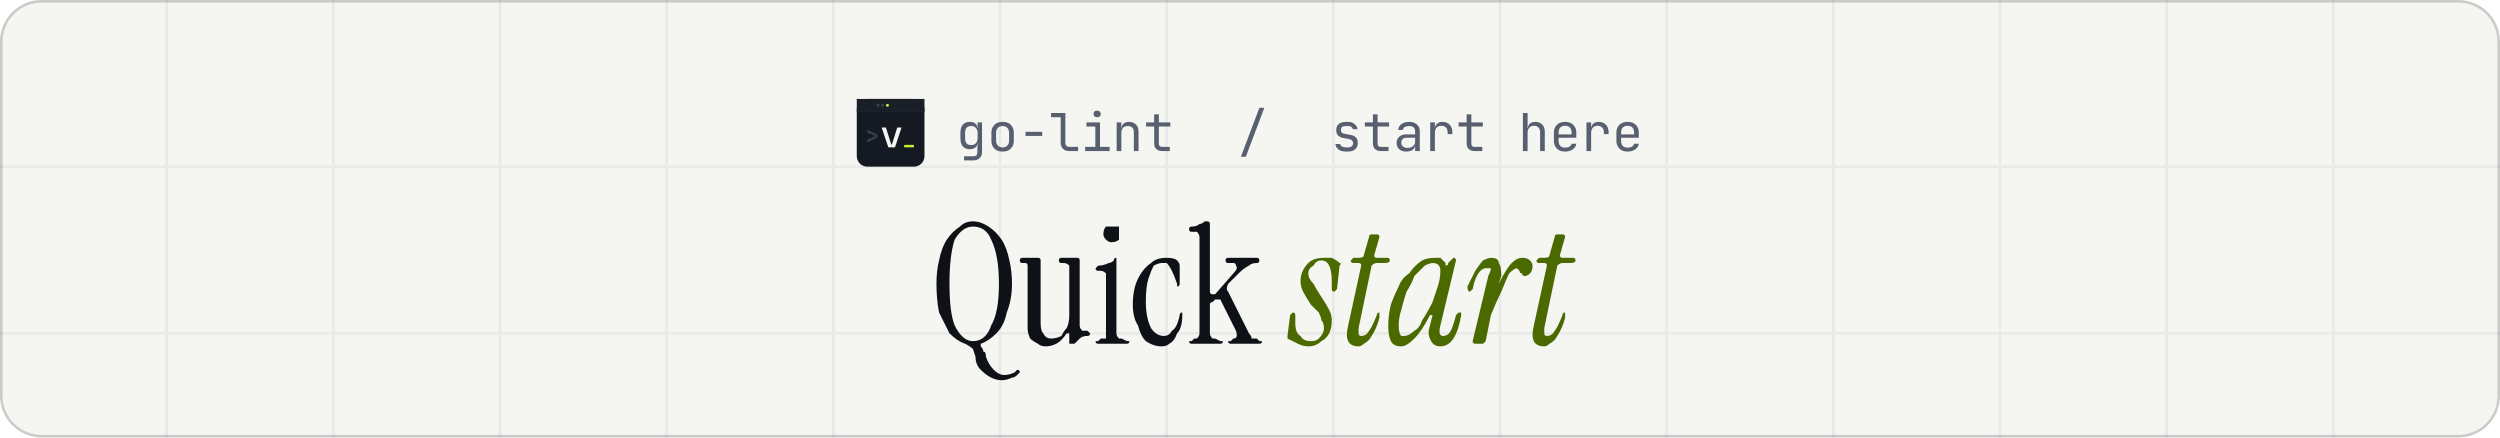
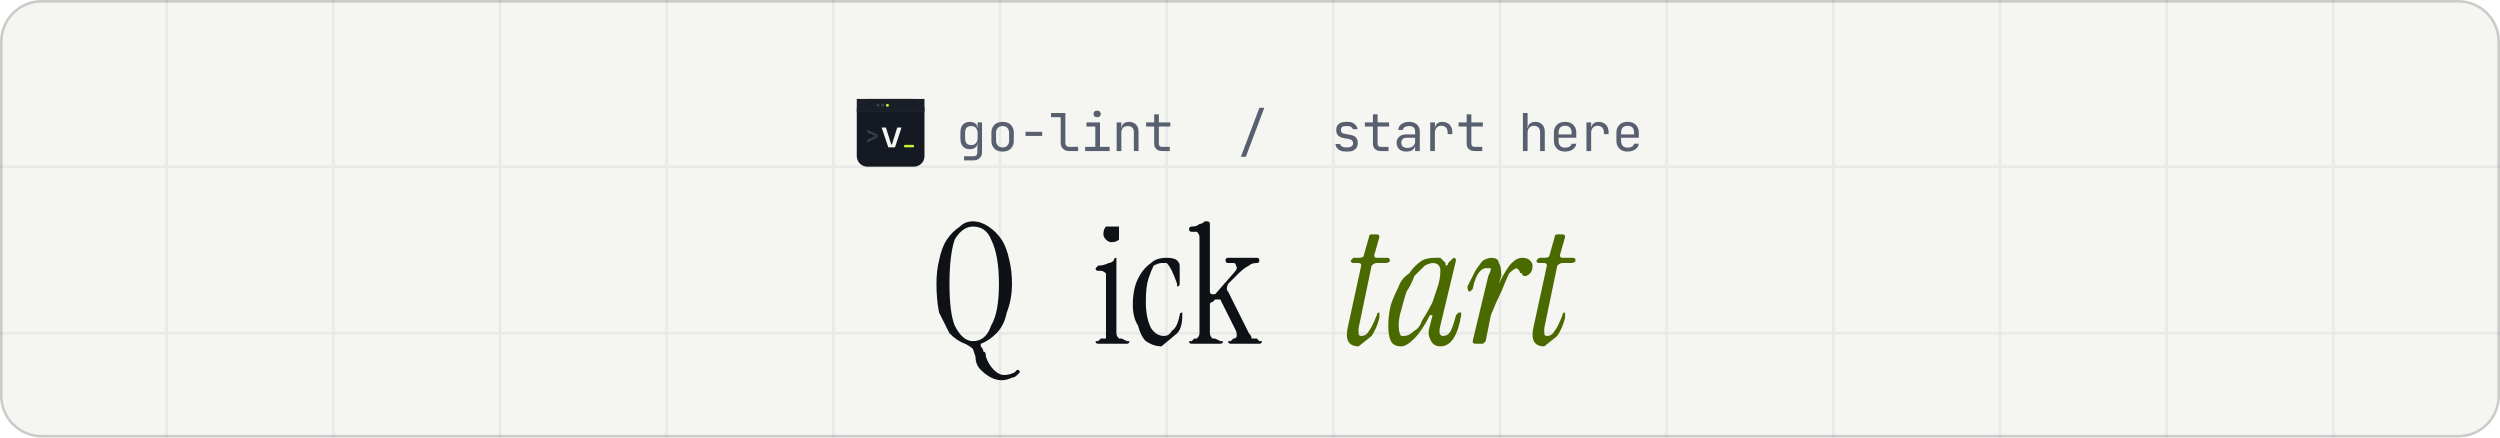
<svg xmlns="http://www.w3.org/2000/svg" width="960" height="168" viewBox="0 0 960 168" role="img" aria-label="Quick start">
  <defs>
    <radialGradient id="l" cx="0.5" cy="0" r="0.75">
      <stop offset="0" stop-color="#fff" stop-opacity="0" />
      <stop offset="1" stop-color="#fff" stop-opacity="0" />
    </radialGradient>
    <clipPath id="c">
      <rect width="960" height="168" rx="16" />
    </clipPath>
-     <path id="g0" d="M6.7 3.6L3.2 3.6L3.2 2.0L6.7 2.0Q7.6 2.0 8.0 1.6Q8.3 1.2 8.3 0.4L8.3 0.4L8.3-1L8.4-3L8.3-3Q8.3-2.0 7.6-1.4L7.6-1.4Q6.8-0.7 5.4-0.7L5.4-0.7Q3.7-0.7 2.7-1.8Q1.8-2.9 1.8-4.8L1.8-4.8L1.8-7.1Q1.8-9 2.7-10.1Q3.7-11.2 5.4-11.2L5.4-11.2Q6.8-11.2 7.6-10.5L7.6-10.5Q8.3-9.9 8.3-8.9L8.3-8.9L8.4-8.9L8.4-11L10.1-11L10.1 0.4Q10.1 1.9 9.2 2.7Q8.3 3.6 6.7 3.6L6.7 3.6ZM6.0-2.3L6.0-2.3Q7.1-2.3 7.7-3.0Q8.4-3.7 8.4-4.9L8.4-4.9L8.4-7Q8.4-8.2 7.7-8.9Q7.1-9.6 6.0-9.6L6.0-9.6Q4.8-9.6 4.2-9.0Q3.6-8.3 3.6-7L3.6-7L3.6-4.9Q3.6-3.6 4.2-2.9Q4.8-2.3 6.0-2.3Z" />
-     <path id="g1" d="M6 0.2L6 0.2Q4.7 0.2 3.7-0.3Q2.8-0.8 2.2-1.8Q1.7-2.7 1.7-4.0L1.7-4.0L1.7-7.0Q1.7-8.3 2.2-9.2Q2.8-10.2 3.7-10.7Q4.7-11.2 6-11.2L6-11.2Q7.3-11.2 8.3-10.7Q9.2-10.2 9.8-9.2Q10.3-8.3 10.3-7.0L10.3-7.0L10.3-4.0Q10.3-2.7 9.8-1.8Q9.2-0.8 8.3-0.3Q7.3 0.2 6 0.2ZM6-1.4L6-1.4Q7.2-1.4 7.8-2.1Q8.5-2.8 8.5-4.0L8.5-4.0L8.5-7.0Q8.5-8.2 7.8-8.9Q7.2-9.6 6-9.6L6-9.6Q4.8-9.6 4.2-8.9Q3.5-8.2 3.5-7.0L3.5-7.0L3.5-4.0Q3.5-2.8 4.2-2.1Q4.8-1.4 6-1.4Z" />
-     <path id="g2" d="M9.2-5.8L2.8-5.8L2.8-7.4L9.2-7.4L9.2-5.8Z" />
-     <path id="g3" d="M11 0L7.5 0Q6.5 0 5.8-0.4Q5.1-0.8 4.7-1.5Q4.3-2.2 4.3-3.1L4.3-3.1L4.3-13.0L0.6-13.0L0.6-14.6L6.1-14.6L6.1-3.1Q6.1-2.4 6.5-2.0Q6.9-1.6 7.5-1.6L7.5-1.6L11-1.6L11 0Z" />
-     <path id="g4" d="M11.1 0L1.7 0L1.7-1.6L5.6-1.6L5.6-9.4L2.2-9.4L2.2-11L7.4-11L7.4-1.6L11.1-1.6L11.1 0ZM6.3-13.0L6.3-13.0Q5.6-13.0 5.3-13.3Q4.9-13.7 4.9-14.2L4.9-14.2Q4.9-14.8 5.3-15.2Q5.6-15.5 6.3-15.5L6.3-15.5Q7.0-15.5 7.3-15.2Q7.7-14.8 7.7-14.2L7.7-14.2Q7.7-13.7 7.3-13.3Q7.0-13.0 6.3-13.0Z" />
-     <path id="g5" d="M3.6 0L1.8 0L1.8-11L3.6-11L3.6-8.9L3.7-8.9Q3.8-9.9 4.4-10.5L4.4-10.5Q5.2-11.2 6.6-11.2L6.6-11.2Q8.2-11.2 9.2-10.2Q10.2-9.2 10.2-7.4L10.2-7.4L10.2 0L8.4 0L8.4-7.2Q8.4-8.4 7.8-9.0Q7.1-9.6 6.1-9.6L6.1-9.6Q4.9-9.6 4.3-9.0Q3.6-8.3 3.6-7L3.6-7L3.6 0Z" />
-     <path id="g6" d="M10.2 0L7.2 0Q5.8 0 5.0-0.8Q4.2-1.5 4.2-2.9L4.2-2.9L4.2-9.4L1.1-9.4L1.1-11L4.2-11L4.2-14.1L6-14.1L6-11L10.4-11L10.4-9.4L6-9.4L6-2.9Q6-1.6 7.2-1.6L7.2-1.6L10.2-1.6L10.2 0Z" />
-     <path id="g8" d="M3.4 2.2L1.5 2.2L8.6-16.6L10.5-16.6L3.4 2.2Z" />
-     <path id="g9" d="M6.5 0.2L5.7 0.2Q4.5 0.2 3.7-0.2Q2.9-0.5 2.4-1.2Q1.9-1.8 1.8-2.7L1.8-2.7L3.6-2.7Q3.7-2.1 4.3-1.8Q4.8-1.4 5.7-1.4L5.7-1.4L6.5-1.4Q7.6-1.4 8.1-1.9Q8.6-2.3 8.6-3.0L8.6-3.0Q8.6-3.7 8.1-4.1Q7.7-4.5 6.7-4.7L6.7-4.7L5.3-4.9Q3.6-5.2 2.9-5.9Q2.1-6.7 2.1-8.1L2.1-8.1Q2.1-9.5 3-10.3Q3.9-11.2 5.8-11.2L5.8-11.2L6.6-11.2Q8.2-11.2 9.1-10.4Q10.1-9.7 10.3-8.4L10.3-8.4L8.5-8.4Q8.4-8.9 7.9-9.3Q7.4-9.6 6.6-9.6L6.6-9.6L5.8-9.6Q4.8-9.6 4.3-9.2Q3.9-8.8 3.9-8.0L3.9-8.0Q3.9-7.4 4.3-7.0Q4.7-6.7 5.5-6.6L5.5-6.6L7-6.3Q8.8-6.1 9.6-5.3Q10.4-4.5 10.4-3.1L10.4-3.1Q10.4-1.6 9.4-0.7Q8.5 0.2 6.5 0.2L6.5 0.2Z" />
-     <path id="g10" d="M5.0 0.2L5.0 0.2Q3.3 0.2 2.3-0.7Q1.3-1.6 1.3-3.1L1.3-3.1Q1.3-4.6 2.3-5.5Q3.3-6.4 5-6.4L5-6.4L8.4-6.4L8.4-7.5Q8.4-8.5 7.8-9.1Q7.2-9.6 6.1-9.6L6.1-9.6Q5.1-9.6 4.4-9.2Q3.8-8.8 3.7-8.1L3.7-8.1L1.9-8.1Q2.0-9.5 3.2-10.4Q4.4-11.2 6.1-11.2L6.1-11.2Q8-11.2 9.1-10.2Q10.2-9.2 10.2-7.6L10.2-7.6L10.2 0L8.4 0L8.4-2.1L8.4-2.1Q8.3-1.1 7.5-0.5L7.5-0.5Q6.6 0.2 5.0 0.2ZM5.5-1.2L5.5-1.2Q6.8-1.2 7.6-1.9Q8.4-2.5 8.4-3.5L8.4-3.5L8.4-5.1L5.0-5.1Q4.1-5.1 3.6-4.6Q3.1-4.1 3.1-3.2L3.1-3.2Q3.1-2.3 3.7-1.8Q4.4-1.2 5.5-1.2Z" />
-     <path id="g11" d="M4.0 0L2.2 0L2.2-11L4.0-11L4.0-9.0Q4.2-9.8 4.6-10.3L4.6-10.3Q5.4-11.2 6.9-11.2L6.9-11.2Q8.6-11.2 9.7-10.1Q10.7-9.0 10.7-7.2L10.7-7.2L10.7-6.5L8.9-6.5L8.9-7Q8.9-8.3 8.3-9.0Q7.6-9.7 6.5-9.7L6.5-9.7Q5.3-9.7 4.7-9.0Q4.0-8.3 4.0-7L4.0-7L4.0 0Z" />
-     <path id="g12" d="M3.6 0L1.8 0L1.8-14.6L3.6-14.6L3.6-8.9L3.7-8.9Q3.8-9.9 4.4-10.5L4.4-10.5Q5.2-11.2 6.6-11.2L6.6-11.2Q8.2-11.2 9.2-10.2Q10.2-9.2 10.2-7.4L10.2-7.4L10.2 0L8.4 0L8.4-7.2Q8.4-8.4 7.8-9.0Q7.1-9.7 6.1-9.7L6.1-9.7Q4.9-9.7 4.3-9.0Q3.6-8.3 3.6-7L3.6-7L3.6 0Z" />
-     <path id="g13" d="M6 0.2L6 0.2Q4.7 0.2 3.7-0.3Q2.8-0.8 2.2-1.8Q1.7-2.7 1.7-4L1.7-4L1.7-7Q1.7-8.3 2.2-9.2Q2.8-10.2 3.7-10.7Q4.7-11.2 6-11.2Q7.3-11.2 8.3-10.7Q9.2-10.2 9.8-9.2Q10.3-8.3 10.3-7L10.3-7L10.3-5.1L3.5-5.1L3.5-4Q3.5-2.7 4.1-2.0Q4.8-1.3 6-1.3L6-1.3Q7.0-1.3 7.7-1.7Q8.3-2.1 8.5-2.8L8.5-2.8L10.3-2.8Q10.1-1.4 8.9-0.6Q7.7 0.2 6 0.2ZM3.5-6.4L8.5-6.4L8.5-7Q8.5-8.3 7.9-9Q7.2-9.7 6-9.7L6-9.7Q4.8-9.7 4.1-9Q3.5-8.3 3.5-7L3.5-7L3.5-6.4Z" />
-     <path id="g14" d="M28 14L28 14Q26 14 24 13Q22 12 20 10Q18 8 18 5L18 5Q17 2 17 2Q16 1 14 0L14 0Q11-1 8-4Q6-8 4-12Q3-17 3-23L3-23Q3-28 4-32Q5-37 7-40Q9-43 12-45Q14-47 17-47L17-47Q20-47 23-45Q26-43 28-40Q30-37 31-32Q32-28 32-23L32-23Q32-17 30-12Q29-7 26-4Q23-1 20 0L20 0Q20 0 20 1Q20 1 20 1L20 1Q21 2 21 3Q22 3 22 5L22 5Q23 8 25 10Q27 12 29 12L29 12Q31 12 33 11L33 11Q34 10 34 10Q35 10 35 11L35 11Q35 11 34 12L34 12Q33 13 32 13Q30 14 28 14ZM17-1L17-1Q22-1 24-7Q27-12 27-23L27-23Q27-34 24-40Q22-45 17-45L17-45Q13-45 10-40Q8-34 8-23L8-23Q8-12 10-7Q13-1 17-1Z" />
-     <path id="g15" d="M11 1L11 1Q9 1 8-0Q6-1 5-2Q4-4 4-6L4-6L4-29Q4-30 4-30Q4-31 3-31L3-31L2-31Q1-31 1-32L1-32Q1-33 2-33L2-33L8-33Q9-33 9-32L9-32L9-8Q9-5 10-4Q11-2 13-2L13-2Q15-2 17-3Q18-5 19-6Q20-8 20-11L20-11L20-29Q20-30 20-30Q19-31 18-31L18-31L17-31Q16-31 16-32L16-32Q16-33 17-33L17-33L23-33Q24-33 24-32L24-32L24-7Q24-6 25-5Q25-5 26-5L26-5L27-5Q28-4 28-4L28-4Q28-3 27-3L27-3Q25-3 24-2Q23-1 22-0L22-0Q21 0 21 0L21 0Q20 0 20-0L20-0L20-3Q20-4 20-4Q20-4 19-4L19-4Q17-1 15-0Q13 1 11 1Z" />
-     <path id="g16" d="M7-39L7-39Q6-39 5-40Q4-41 4-42L4-42Q4-44 5-45Q6-45 7-45L7-45Q9-45 10-45Q10-44 10-42L10-42Q10-41 10-40Q9-39 7-39ZM13 0L2 0Q1 0 1-1L1-1Q1-1 2-1L2-1L3-2Q4-2 5-2Q5-3 5-4L5-4L5-26Q5-27 5-27Q4-28 3-28L3-28L2-28Q1-28 1-29L1-29Q1-29 2-30L2-30Q4-30 6-31Q7-31 8-32L8-32Q8-33 9-33L9-33Q9-33 9-32L9-32L9-4Q9-3 10-2Q10-2 11-2L11-2L13-1Q14-1 14-1L14-1Q14 0 13 0L13 0Z" />
-     <path id="g17" d="M12 1L12 1Q9 1 6-1Q4-3 3-7Q1-10 1-15L1-15Q1-21 3-25Q5-29 8-31Q10-33 14-33L14-33Q17-33 18-32L18-32Q19-31 19-30L19-30L19-23Q19-22 18-22L18-22Q18-22 18-23L18-23Q17-26 16-28Q15-30 14-31Q13-31 12-31L12-31Q11-31 9-30Q8-28 7-25Q6-22 6-16L6-16Q6-10 8-6Q10-3 13-3L13-3Q15-3 16-5Q18-6 19-11L19-11Q19-12 20-12L20-12Q20-12 20-11L20-11Q20-6 18-4Q17-1 15-0Q14 1 12 1Z" />
-     <path id="g18" d="M13 0L2 0Q1 0 1-1L1-1Q1-1 2-1L2-1L3-2Q4-2 4-2Q5-3 5-4L5-4L5-41Q5-42 4-43Q4-43 3-43L3-43L2-43Q1-43 1-44L1-44Q1-45 2-45L2-45Q4-45 5-46Q6-46 7-47L7-47Q8-47 8-47L8-47Q9-47 9-46L9-46L9-20Q9-19 10-19Q10-19 11-19L11-19L18-27Q20-29 19-30Q19-31 18-31L18-31L16-31Q15-31 15-32L15-32Q15-33 16-33L16-33L27-33Q28-33 28-32L28-32Q28-31 27-31L27-31L27-31Q25-31 24-30Q22-29 20-27L20-27L16-23Q15-21 16-20L16-20L24-4Q25-3 25-2Q26-2 27-2L27-2L28-1Q29-1 29-1L29-1Q29 0 28 0L28 0L17 0Q16 0 16-1L16-1Q16-1 17-1L17-1L18-2Q20-2 19-5L19-5L13-17Q12-17 12-17Q11-17 11-17L11-17L10-16Q9-16 9-15Q9-14 9-14L9-14L9-4Q9-3 10-2Q10-2 11-2L11-2L13-1Q14-1 14-1L14-1Q14 0 13 0L13 0Z" />
-     <path id="g20" d="M7 1L7 1Q5 1 3-0Q1-1-1-2L-1-2Q-1-2-1-3L-1-3L0-11Q1-12 1-12L1-12Q2-12 2-11L2-11L2-8Q2-4 4-3Q5-1 8-1L8-1Q10-1 11-2Q13-4 13-6L13-6Q13-8 12-9Q12-10 11-12Q10-13 8-15L8-15Q6-18 5-20Q4-22 4-24L4-24Q4-28 7-31Q9-33 13-33L13-33Q15-33 16-33Q18-32 19-31L19-31Q20-31 19-30L19-30L18-21Q17-20 17-20L17-20Q16-20 16-21L16-21L16-24Q16-28 15-30Q14-32 12-32L12-32Q10-32 9-30Q7-29 7-27L7-27Q7-25 9-23Q10-21 12-18L12-18Q14-15 15-13Q16-11 16-9L16-9Q16-6 15-4Q14-2 12-1Q10 1 7 1Z" />
-     <path id="g21" d="M7 1L7 1Q4 1 3-1Q2-3 3-7L3-7L8-30Q8-31 7-31L7-31L5-31Q4-31 4-32L4-32Q4-32 4-32Q5-33 5-33L5-33L7-33Q9-33 9-34L9-34L11-41Q11-42 12-42L12-42L14-42Q15-42 15-41L15-41L13-34Q13-33 14-33L14-33L18-33Q19-33 19-32L19-32Q19-31 17-31L17-31L14-31Q13-31 12-30L12-30L7-6Q7-5 7-4Q7-3 8-3L8-3Q10-3 11-5Q12-6 14-11L14-11Q14-12 15-12L15-12Q15-12 15-12Q15-11 15-10L15-10Q14-6 12-3Q11-1 9-0Q8 1 7 1Z" />
-     <path id="g22" d="M6 1L6 1Q3 1 2-1Q1-3 1-7L1-7Q1-11 2-15Q3-18 5-22Q6-25 9-27Q11-30 14-32Q16-33 19-33L19-33Q20-33 21-33Q22-32 23-31L23-31Q23-30 23-30L23-30Q24-30 24-31L24-31Q25-32 25-32Q26-33 26-33L26-33Q27-33 27-32L27-32L21-7Q20-3 22-3L22-3Q24-3 25-5Q26-7 27-11L27-11Q28-12 28-12L28-12Q29-12 29-12Q29-11 29-11L29-11Q28-5 26-2Q24 1 21 1L21 1Q18 1 17-2Q16-4 17-7L17-7L18-11Q18-11 18-11Q17-11 17-11L17-11Q14-5 11-2Q8 1 6 1ZM7-3L7-3Q9-3 11-5Q13-6 14-9Q16-12 18-16Q19-19 20-22Q21-25 21-28L21-28Q21-31 18-31L18-31Q17-31 15-30Q13-28 11-26Q10-23 8-20Q7-17 6-13Q5-10 5-7L5-7Q5-4 6-3Q6-3 7-3Z" />
-     <path id="g23" d="M7 0L4 0Q3 0 3-1L3-1L9-26Q10-28 10-29Q9-29 8-29L8-29Q7-29 6-28Q4-26 3-21L3-21Q2-20 2-20L2-20Q1-20 1-22L1-22Q3-26 4-28Q6-31 7-32Q9-33 10-33L10-33Q13-33 13-31Q14-30 14-26L14-26L13-23Q13-23 13-23Q13-23 13-23L13-23Q16-29 18-31Q20-33 22-33L22-33Q24-33 25-32Q26-31 26-30L26-30Q26-28 25-27Q24-26 23-26L23-26Q22-26 22-27Q21-27 21-28Q21-28 20-29Q20-29 20-29L20-29Q19-29 17-27Q16-25 14-20Q12-16 10-11Q9-6 8-1L8-1Q7 0 7 0L7 0Z" />
+     <path id="g0" d="M6.7 3.6L3.2 3.6L3.2 2L6.7 2Q7.6 2 8 1.6Q8.3 1.2 8.3 0.4L8.3-1L8.4-3L8.3-3Q8.3-2 7.6-1.4Q6.8-0.7 5.4-0.7Q3.7-0.7 2.7-1.8Q1.8-2.9 1.8-4.8L1.8-7.1Q1.8-9 2.7-10.1Q3.7-11.2 5.4-11.2Q6.8-11.2 7.6-10.5Q8.3-9.9 8.3-8.9L8.4-8.9L8.4-11L10.1-11L10.1 0.4Q10.1 1.9 9.2 2.7Q8.3 3.6 6.7 3.6M6-2.3Q7.1-2.3 7.7-3Q8.4-3.7 8.4-4.9L8.4-7Q8.4-8.2 7.7-8.9Q7.1-9.6 6-9.6Q4.8-9.6 4.2-9Q3.6-8.3 3.6-7L3.6-4.9Q3.6-3.6 4.2-2.9Q4.8-2.3 6-2.3" />
+     <path id="g1" d="M6 0.2Q4.7 0.2 3.7-0.3Q2.8-0.8 2.2-1.8Q1.7-2.7 1.7-4L1.7-7Q1.7-8.3 2.2-9.2Q2.8-10.2 3.7-10.7Q4.7-11.2 6-11.2Q7.3-11.2 8.3-10.7Q9.2-10.2 9.8-9.2Q10.3-8.3 10.3-7L10.3-4Q10.3-2.7 9.8-1.8Q9.2-0.8 8.3-0.3Q7.3 0.2 6 0.2M6-1.4Q7.2-1.4 7.8-2.1Q8.5-2.8 8.5-4L8.5-7Q8.5-8.2 7.8-8.9Q7.2-9.6 6-9.6Q4.8-9.6 4.2-8.9Q3.5-8.2 3.5-7L3.5-4Q3.5-2.8 4.2-2.1Q4.8-1.4 6-1.4" />
+     <path id="g2" d="M9.2-5.8L2.8-5.8L2.8-7.4L9.2-7.4" />
+     <path id="g3" d="M11 0L7.5 0Q6.5 0 5.8-0.4Q5.1-0.8 4.7-1.5Q4.3-2.2 4.3-3.1L4.3-13L0.6-13L0.6-14.6L6.1-14.6L6.1-3.1Q6.1-2.4 6.5-2Q6.9-1.6 7.5-1.6L11-1.6" />
+     <path id="g4" d="M11.1 0L1.7 0L1.7-1.6L5.6-1.6L5.6-9.4L2.2-9.4L2.2-11L7.4-11L7.4-1.6L11.1-1.6L11.1 0M6.3-13Q5.6-13 5.3-13.3Q4.9-13.7 4.9-14.2Q4.9-14.8 5.3-15.2Q5.6-15.5 6.3-15.5Q7-15.5 7.3-15.2Q7.7-14.8 7.7-14.2Q7.7-13.7 7.3-13.3Q7-13 6.3-13" />
+     <path id="g5" d="M3.6 0L1.8 0L1.8-11L3.6-11L3.6-8.9L3.7-8.9Q3.8-9.9 4.4-10.5Q5.2-11.2 6.6-11.2Q8.2-11.2 9.2-10.2Q10.2-9.2 10.2-7.4L10.2 0L8.4 0L8.4-7.2Q8.4-8.4 7.8-9Q7.1-9.6 6.1-9.6Q4.9-9.6 4.3-9Q3.6-8.3 3.6-7" />
+     <path id="g6" d="M10.2 0L7.2 0Q5.8 0 5-0.8Q4.2-1.5 4.2-2.9L4.2-9.4L1.1-9.4L1.1-11L4.2-11L4.2-14.1L6-14.1L6-11L10.4-11L10.4-9.4L6-9.4L6-2.9Q6-1.6 7.2-1.6L10.2-1.6" />
+     <path id="g8" d="M3.4 2.2L1.5 2.2L8.6-16.6L10.5-16.6" />
+     <path id="g9" d="M6.5 0.2L5.7 0.2Q4.5 0.2 3.7-0.2Q2.9-0.5 2.4-1.2Q1.9-1.8 1.8-2.7L3.6-2.7Q3.7-2.1 4.3-1.8Q4.8-1.4 5.7-1.4L6.5-1.4Q7.6-1.4 8.1-1.9Q8.6-2.3 8.6-3Q8.6-3.7 8.1-4.1Q7.7-4.5 6.7-4.7L5.3-4.9Q3.6-5.2 2.9-5.9Q2.1-6.7 2.1-8.1Q2.1-9.5 3-10.3Q3.9-11.2 5.8-11.2L6.6-11.2Q8.2-11.2 9.1-10.4Q10.1-9.7 10.3-8.4L8.5-8.4Q8.4-8.9 7.9-9.2Q7.4-9.6 6.6-9.6L5.8-9.6Q4.8-9.6 4.3-9.2Q3.9-8.8 3.9-8Q3.9-7.4 4.3-7Q4.7-6.7 5.5-6.6L7-6.3Q8.8-6.1 9.6-5.3Q10.4-4.5 10.4-3.1Q10.4-1.6 9.4-0.7Q8.5 0.2 6.5 0.2" />
+     <path id="g10" d="M5 0.2Q3.3 0.2 2.3-0.7Q1.3-1.6 1.3-3.1Q1.3-4.6 2.3-5.5Q3.3-6.4 5-6.4L8.4-6.4L8.4-7.5Q8.4-8.5 7.8-9.1Q7.2-9.6 6.1-9.6Q5.1-9.6 4.4-9.2Q3.8-8.8 3.7-8.1L1.9-8.1Q2-9.5 3.2-10.4Q4.4-11.2 6.1-11.2Q8-11.2 9.1-10.2Q10.2-9.2 10.2-7.6L10.2 0L8.4 0L8.4-2.1L8.4-2.1Q8.3-1.1 7.5-0.5Q6.6 0.2 5 0.2M5.5-1.2Q6.8-1.2 7.6-1.9Q8.4-2.5 8.4-3.5L8.4-5.1L5-5.1Q4.1-5.1 3.6-4.6Q3.1-4.1 3.1-3.2Q3.1-2.3 3.7-1.7Q4.4-1.2 5.5-1.2" />
+     <path id="g11" d="M4 0L2.2 0L2.2-11L4-11L4-9Q4.2-9.8 4.6-10.3Q5.4-11.2 6.9-11.2Q8.6-11.2 9.7-10.1Q10.7-9 10.7-7.2L10.7-6.5L8.9-6.5L8.9-7Q8.9-8.3 8.3-9Q7.6-9.7 6.5-9.7Q5.3-9.7 4.7-9Q4-8.3 4-7" />
+     <path id="g12" d="M3.6 0L1.8 0L1.8-14.6L3.6-14.6L3.6-8.9L3.7-8.9Q3.8-9.9 4.4-10.5Q5.2-11.2 6.6-11.2Q8.2-11.2 9.2-10.2Q10.2-9.2 10.2-7.4L10.2 0L8.4 0L8.4-7.2Q8.4-8.4 7.8-9Q7.1-9.7 6.1-9.7Q4.9-9.7 4.3-9Q3.6-8.3 3.6-7" />
+     <path id="g13" d="M6 0.2Q4.7 0.2 3.7-0.3Q2.8-0.8 2.2-1.8Q1.7-2.7 1.7-4L1.7-7Q1.7-8.3 2.2-9.2Q2.8-10.2 3.7-10.7Q4.7-11.2 6-11.2Q7.3-11.2 8.3-10.7Q9.2-10.2 9.8-9.2Q10.3-8.3 10.3-7L10.3-5.1L3.5-5.1L3.5-4Q3.5-2.7 4.1-2Q4.8-1.3 6-1.3Q7-1.3 7.7-1.7Q8.3-2.1 8.5-2.8L10.3-2.8Q10.1-1.4 8.9-0.6Q7.7 0.2 6 0.2M3.5-6.4L8.5-6.4L8.5-7Q8.5-8.3 7.9-9Q7.2-9.7 6-9.7Q4.8-9.7 4.1-9Q3.5-8.3 3.5-7" />
+     <path id="g14" d="M28 14Q26 14 24 13Q22 12 20 10Q18 8 18 5Q17 2 17 2Q16 1 14 0Q11-1 8-4Q6-8 4-12Q3-17 3-23Q3-28 4-32Q5-37 7-40Q9-43 12-45Q14-47 17-47Q20-47 23-45Q26-43 28-40Q30-37 31-32Q32-28 32-23Q32-17 30-12Q29-7 26-4Q23-1 20 0Q20 0 20 1Q20 1 20 1Q21 2 21 3Q22 3 22 5Q23 8 25 10Q27 12 29 12Q31 12 33 11Q34 10 34 10Q35 10 35 11Q35 11 34 12Q33 13 32 13Q30 14 28 14M17-1Q22-1 24-7Q27-12 27-23Q27-34 24-40Q22-45 17-45Q13-45 10-40Q8-34 8-23Q8-12 10-7Q13-1 17-1" />
+     <path id="g15" d="M11 1Q9 1 80Q6-1 5-2Q4-4 4-6L4-29Q4-30 4-30Q4-31 3-31L2-31Q1-31 1-32Q1-33 2-33L8-33Q9-33 9-32L9-8Q9-5 10-4Q11-2 13-2Q15-2 17-3Q18-5 19-6Q20-8 20-11L20-29Q20-30 20-30Q19-31 18-31L17-31Q16-31 16-32Q16-33 17-33L23-33Q24-33 24-32L24-7Q24-6 25-5Q25-5 26-5L27-5Q28-4 28-4Q28-3 27-3Q25-3 24-2Q23-1 220Q21 0 21 0Q20 0 200L20-3Q20-4 20-4Q20-4 19-4Q17-1 150Q13 1 11 1" />
+     <path id="g16" d="M7-39Q6-39 5-40Q4-41 4-42Q4-44 5-45Q6-45 7-45Q9-45 10-45Q10-44 10-42Q10-41 10-40Q9-39 7-39M13 0L2 0Q1 0 1-1Q1-1 2-1L3-2Q4-2 5-2Q5-3 5-4L5-26Q5-27 5-27Q4-28 3-28L2-28Q1-28 1-29Q1-29 2-30Q4-30 6-31Q7-31 8-32Q8-33 9-33Q9-33 9-32L9-4Q9-3 10-2Q10-2 11-2L13-1Q14-1 14-1Q14 0 13 0" />
+     <path id="g17" d="M12 1Q9 1 6-1Q4-3 3-7Q1-10 1-15Q1-21 3-25Q5-29 8-31Q10-33 14-33Q17-33 18-32Q19-31 19-30L19-23Q19-22 18-22Q18-22 18-23Q17-26 16-28Q15-30 14-31Q13-31 12-31Q11-31 9-30Q8-28 7-25Q6-22 6-16Q6-10 8-6Q10-3 13-3Q15-3 16-5Q18-6 19-11Q19-12 20-12Q20-12 20-11Q20-6 18-4Q17-1 150Q14 1 12 1" />
+     <path id="g18" d="M13 0L2 0Q1 0 1-1Q1-1 2-1L3-2Q4-2 4-2Q5-3 5-4L5-41Q5-42 4-43Q4-43 3-43L2-43Q1-43 1-44Q1-45 2-45Q4-45 5-46Q6-46 7-47Q8-47 8-47Q9-47 9-46L9-20Q9-19 10-19Q10-19 11-19L18-27Q20-29 19-30Q19-31 18-31L16-31Q15-31 15-32Q15-33 16-33L27-33Q28-33 28-32Q28-31 27-31L27-31Q25-31 24-30Q22-29 20-27L16-23Q15-21 16-20L24-4Q25-3 25-2Q26-2 27-2L28-1Q29-1 29-1Q29 0 28 0L17 0Q16 0 16-1Q16-1 17-1L18-2Q20-2 19-5L13-17Q12-17 12-17Q11-17 11-17L10-16Q9-16 9-15Q9-14 9-14L9-4Q9-3 10-2Q10-2 11-2L13-1Q14-1 14-1Q14 0 13 0" />
+     <path id="g20" d="M7 1Q5 1 30Q1-1-1-2Q-1-2-1-3L0-11Q1-12 1-12Q2-12 2-11L2-8Q2-4 4-3Q5-1 8-1Q10-1 11-2Q13-4 13-6Q13-8 12-9Q12-10 11-12Q10-13 8-15Q6-18 5-20Q4-22 4-24Q4-28 7-31Q9-33 13-33Q15-33 16-33Q18-32 19-31Q20-31 19-30L18-21Q17-20 17-20Q16-20 16-21L16-24Q16-28 15-30Q14-32 12-32Q10-32 9-30Q7-29 7-27Q7-25 9-23Q10-21 12-18Q14-15 15-13Q16-11 16-9Q16-6 15-4Q14-2 12-1Q10 1 7 1" />
+     <path id="g21" d="M7 1Q4 1 3-1Q2-3 3-7L8-30Q8-31 7-31L5-31Q4-31 4-32Q4-32 4-32Q5-33 5-33L7-33Q9-33 9-34L11-41Q11-42 12-42L14-42Q15-42 15-41L13-34Q13-33 14-33L18-33Q19-33 19-32Q19-31 17-31L14-31Q13-31 12-30L7-6Q7-5 7-4Q7-3 8-3Q10-3 11-5Q12-6 14-11Q14-12 15-12Q15-12 15-12Q15-11 15-10Q14-6 12-3Q11-1 90Q8 1 7 1" />
+     <path id="g22" d="M6 1Q3 1 2-1Q1-3 1-7Q1-11 2-15Q3-18 5-22Q6-25 9-27Q11-30 14-32Q16-33 19-33Q20-33 21-33Q22-32 23-31Q23-30 23-30Q24-30 24-31Q25-32 25-32Q26-33 26-33Q27-33 27-32L21-7Q20-3 22-3Q24-3 25-5Q26-7 27-11Q28-12 28-12Q29-12 29-12Q29-11 29-11Q28-5 26-2Q24 1 21 1Q18 1 17-2Q16-4 17-7L18-11Q18-11 18-11Q17-11 17-11Q14-5 11-2Q8 1 6 1M7-3Q9-3 11-5Q13-6 14-9Q16-12 18-16Q19-19 20-22Q21-25 21-28Q21-31 18-31Q17-31 15-30Q13-28 11-26Q10-23 8-20Q7-17 6-13Q5-10 5-7Q5-4 6-3Q6-3 7-3" />
+     <path id="g23" d="M7 0L4 0Q3 0 3-1L9-26Q10-28 10-29Q9-29 8-29Q7-29 6-28Q4-26 3-21Q2-20 2-20Q1-20 1-22Q3-26 4-28Q6-31 7-32Q9-33 10-33Q13-33 13-31Q14-30 14-26L13-23Q13-23 13-23Q13-23 13-23Q16-29 18-31Q20-33 22-33Q24-33 25-32Q26-31 26-30Q26-28 25-27Q24-26 23-26Q22-26 22-27Q21-27 21-28Q21-28 20-29Q20-29 20-29Q19-29 17-27Q16-25 14-20Q12-16 10-11Q9-6 8-1Q7 0 7 0" />
  </defs>
  <g clip-path="url(#c)">
    <rect width="960" height="168" fill="#f5f5f2" />
    <path d="M64 0V168M128 0V168M192 0V168M256 0V168M320 0V168M384 0V168M448 0V168M512 0V168M576 0V168M640 0V168M704 0V168M768 0V168M832 0V168M896 0V168M0 64H960M0 128H960" stroke="#0e1116" stroke-opacity="0.05" fill="none" />
    <g transform="translate(329 38) scale(0.02539062)">
      <rect width="1024" height="1024" rx="160" fill="#151a22" />
      <rect width="1024" height="190" fill="#1a1f27" />
      <rect y="190" width="1024" height="4" fill="#2a313c" />
      <circle cx="320" cy="96" r="22" fill="#3a424e" />
      <circle cx="392" cy="96" r="22" fill="#3a424e" />
      <circle cx="464" cy="96" r="22" fill="#c6f432" />
      <path d="M158 467L310 541V581L158 655V617L287 561L158 505Z" fill="#3a424e" />
      <path d="M376 432H441L521 688H532L612 432H677L578 732H477Z" fill="#f5f5f2" />
      <rect x="716" y="694.5" width="149" height="37.5" rx="9" fill="#c6f432" />
    </g>
    <g fill="#586070">
      <use href="#g0" x="367" y="58" />
      <use href="#g1" x="379" y="58" />
      <use href="#g2" x="391" y="58" />
      <use href="#g3" x="403" y="58" />
      <use href="#g4" x="415" y="58" />
      <use href="#g5" x="427" y="58" />
      <use href="#g6" x="439" y="58" />
      <use href="#g8" x="475" y="58" />
      <use href="#g9" x="511" y="58" />
      <use href="#g6" x="523" y="58" />
      <use href="#g10" x="535" y="58" />
      <use href="#g11" x="547" y="58" />
      <use href="#g6" x="559" y="58" />
      <use href="#g12" x="583" y="58" />
      <use href="#g13" x="595" y="58" />
      <use href="#g11" x="607" y="58" />
      <use href="#g13" x="619" y="58" />
    </g>
    <g fill="#0e1116">
      <use href="#g14" x="356.6" y="132" />
      <use href="#g15" x="390.6" y="132" />
      <use href="#g16" x="419.7" y="132" />
      <use href="#g17" x="434" y="132" />
      <use href="#g18" x="455.6" y="132" />
    </g>
    <g fill="#4a6a00">
      <use href="#g20" x="495.4" y="132" />
      <use href="#g21" x="514.7" y="132" />
      <use href="#g22" x="532.1" y="132" />
      <use href="#g23" x="562.5" y="132" />
      <use href="#g21" x="586" y="132" />
    </g>
  </g>
  <rect x="0.5" y="0.5" width="959" height="167" rx="15.5" fill="none" stroke="#0e1116" stroke-opacity="0.18" />
</svg>
